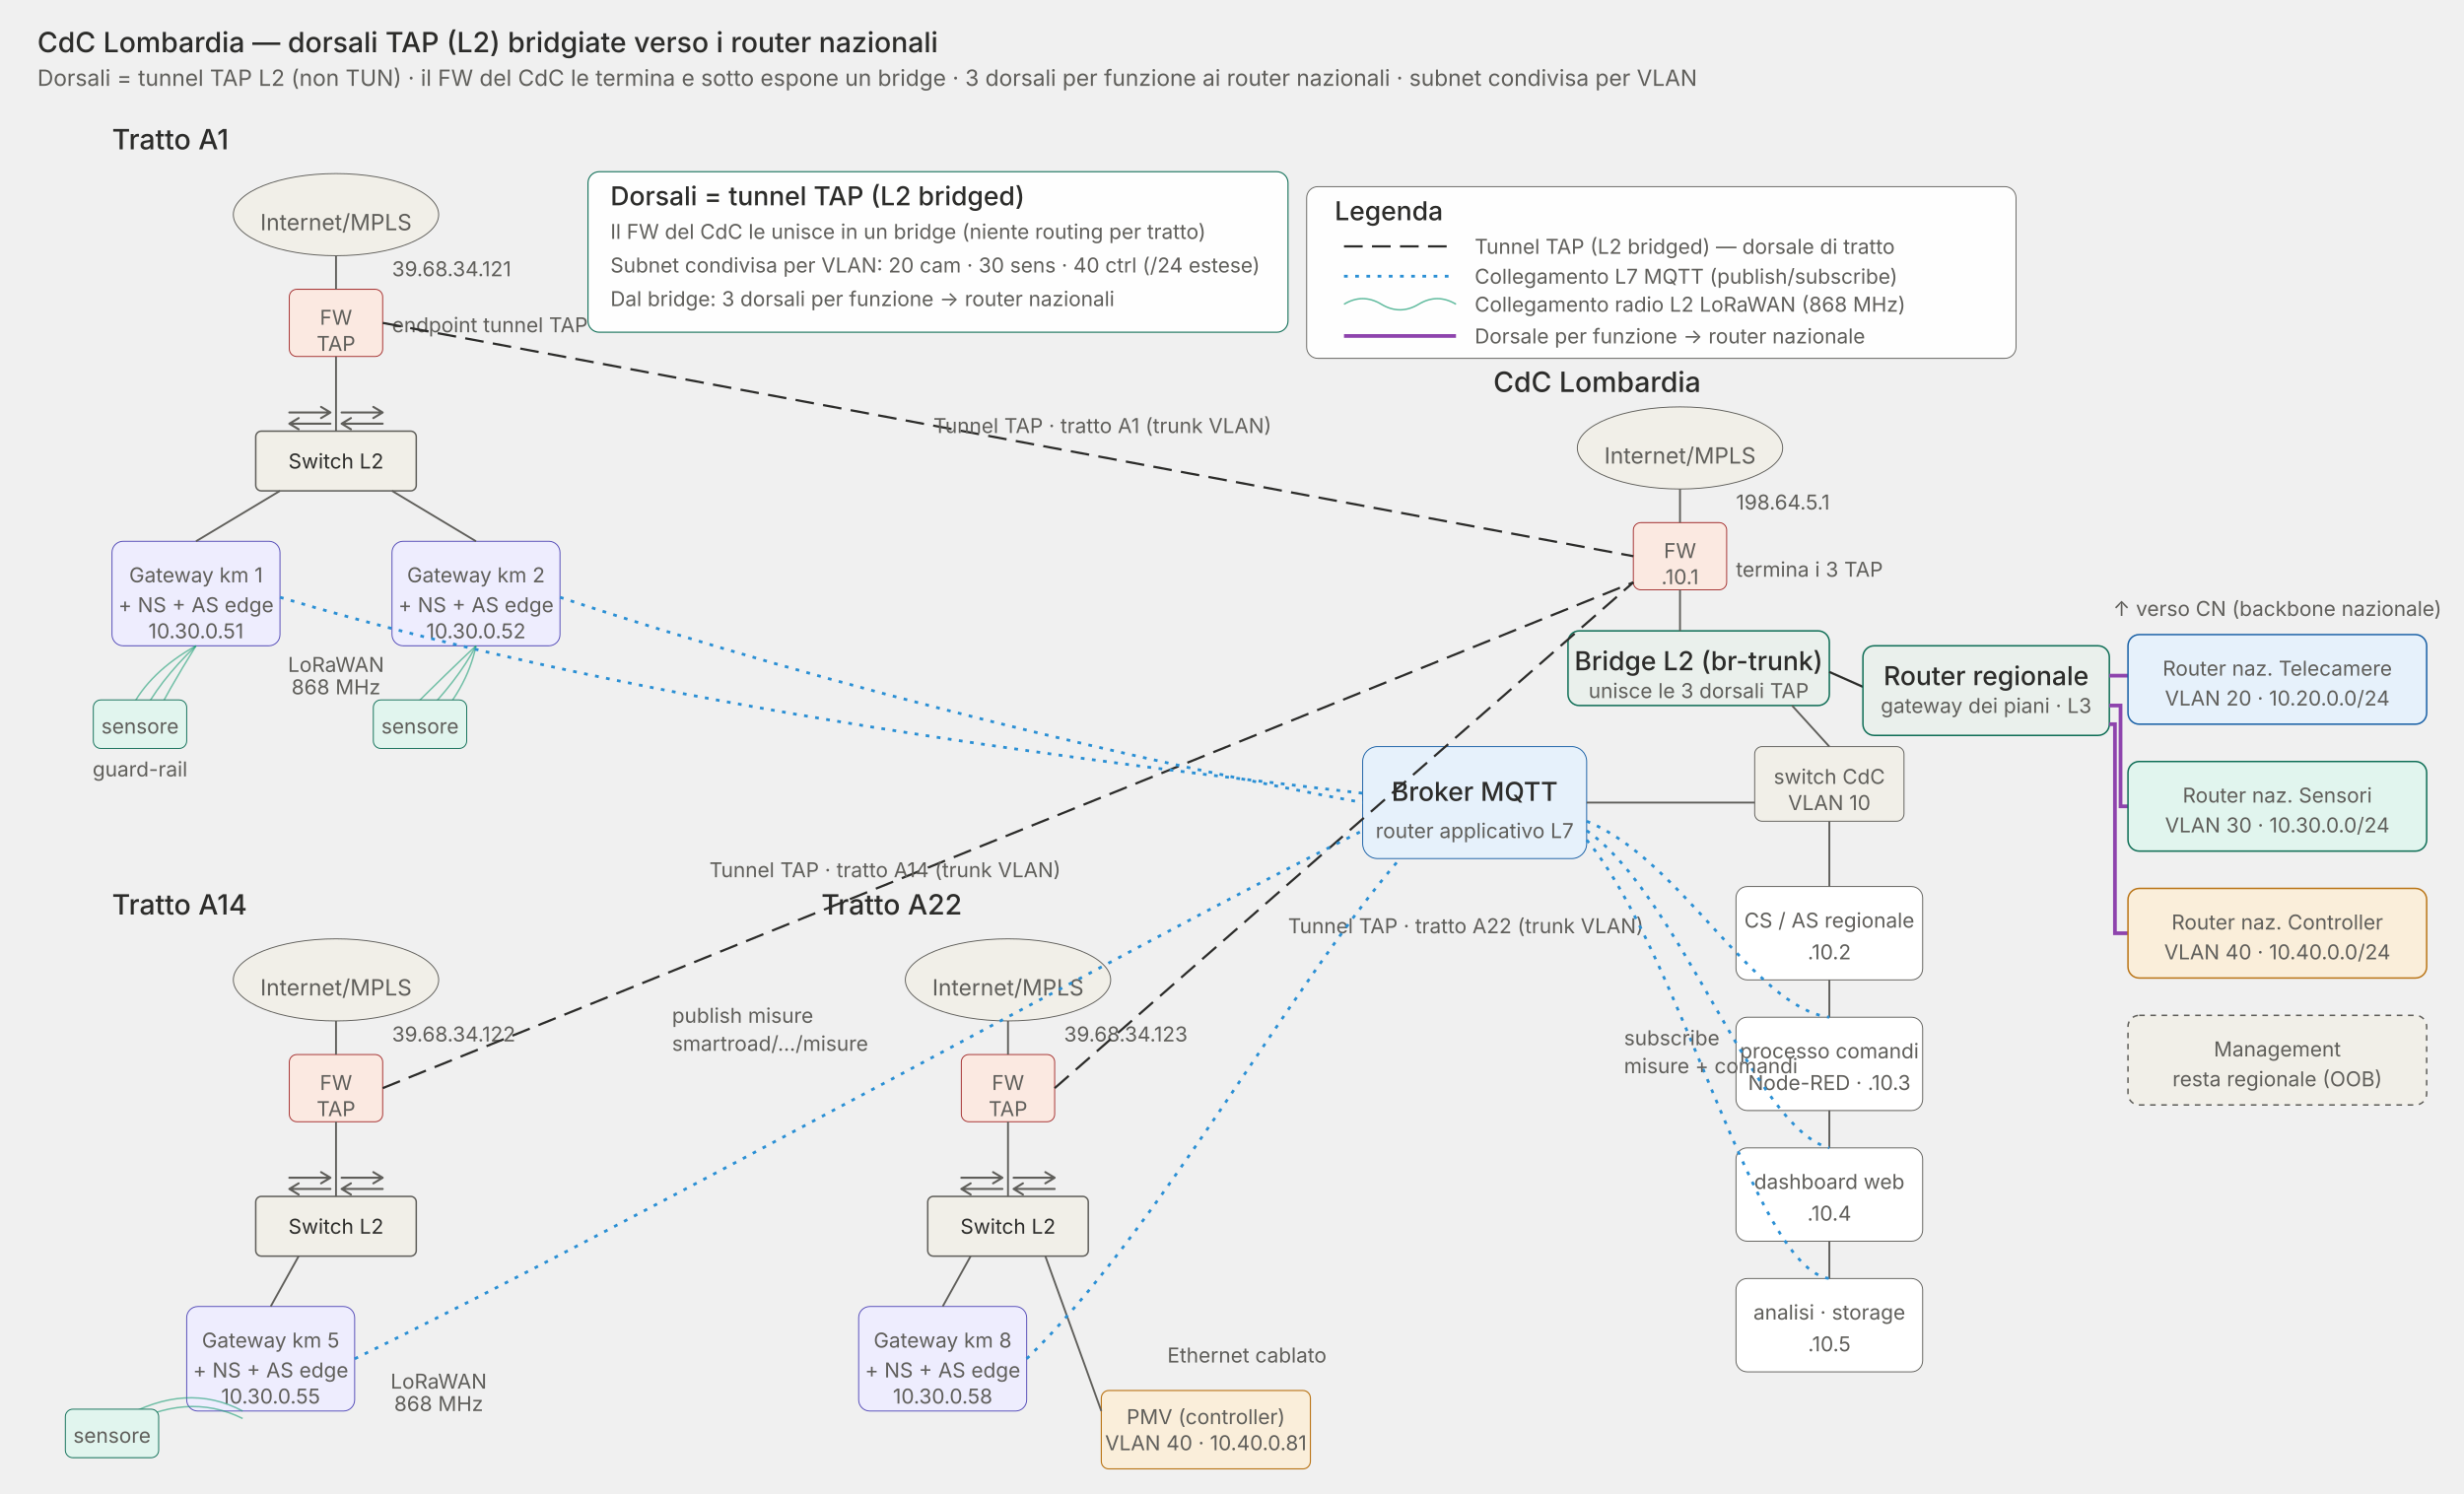
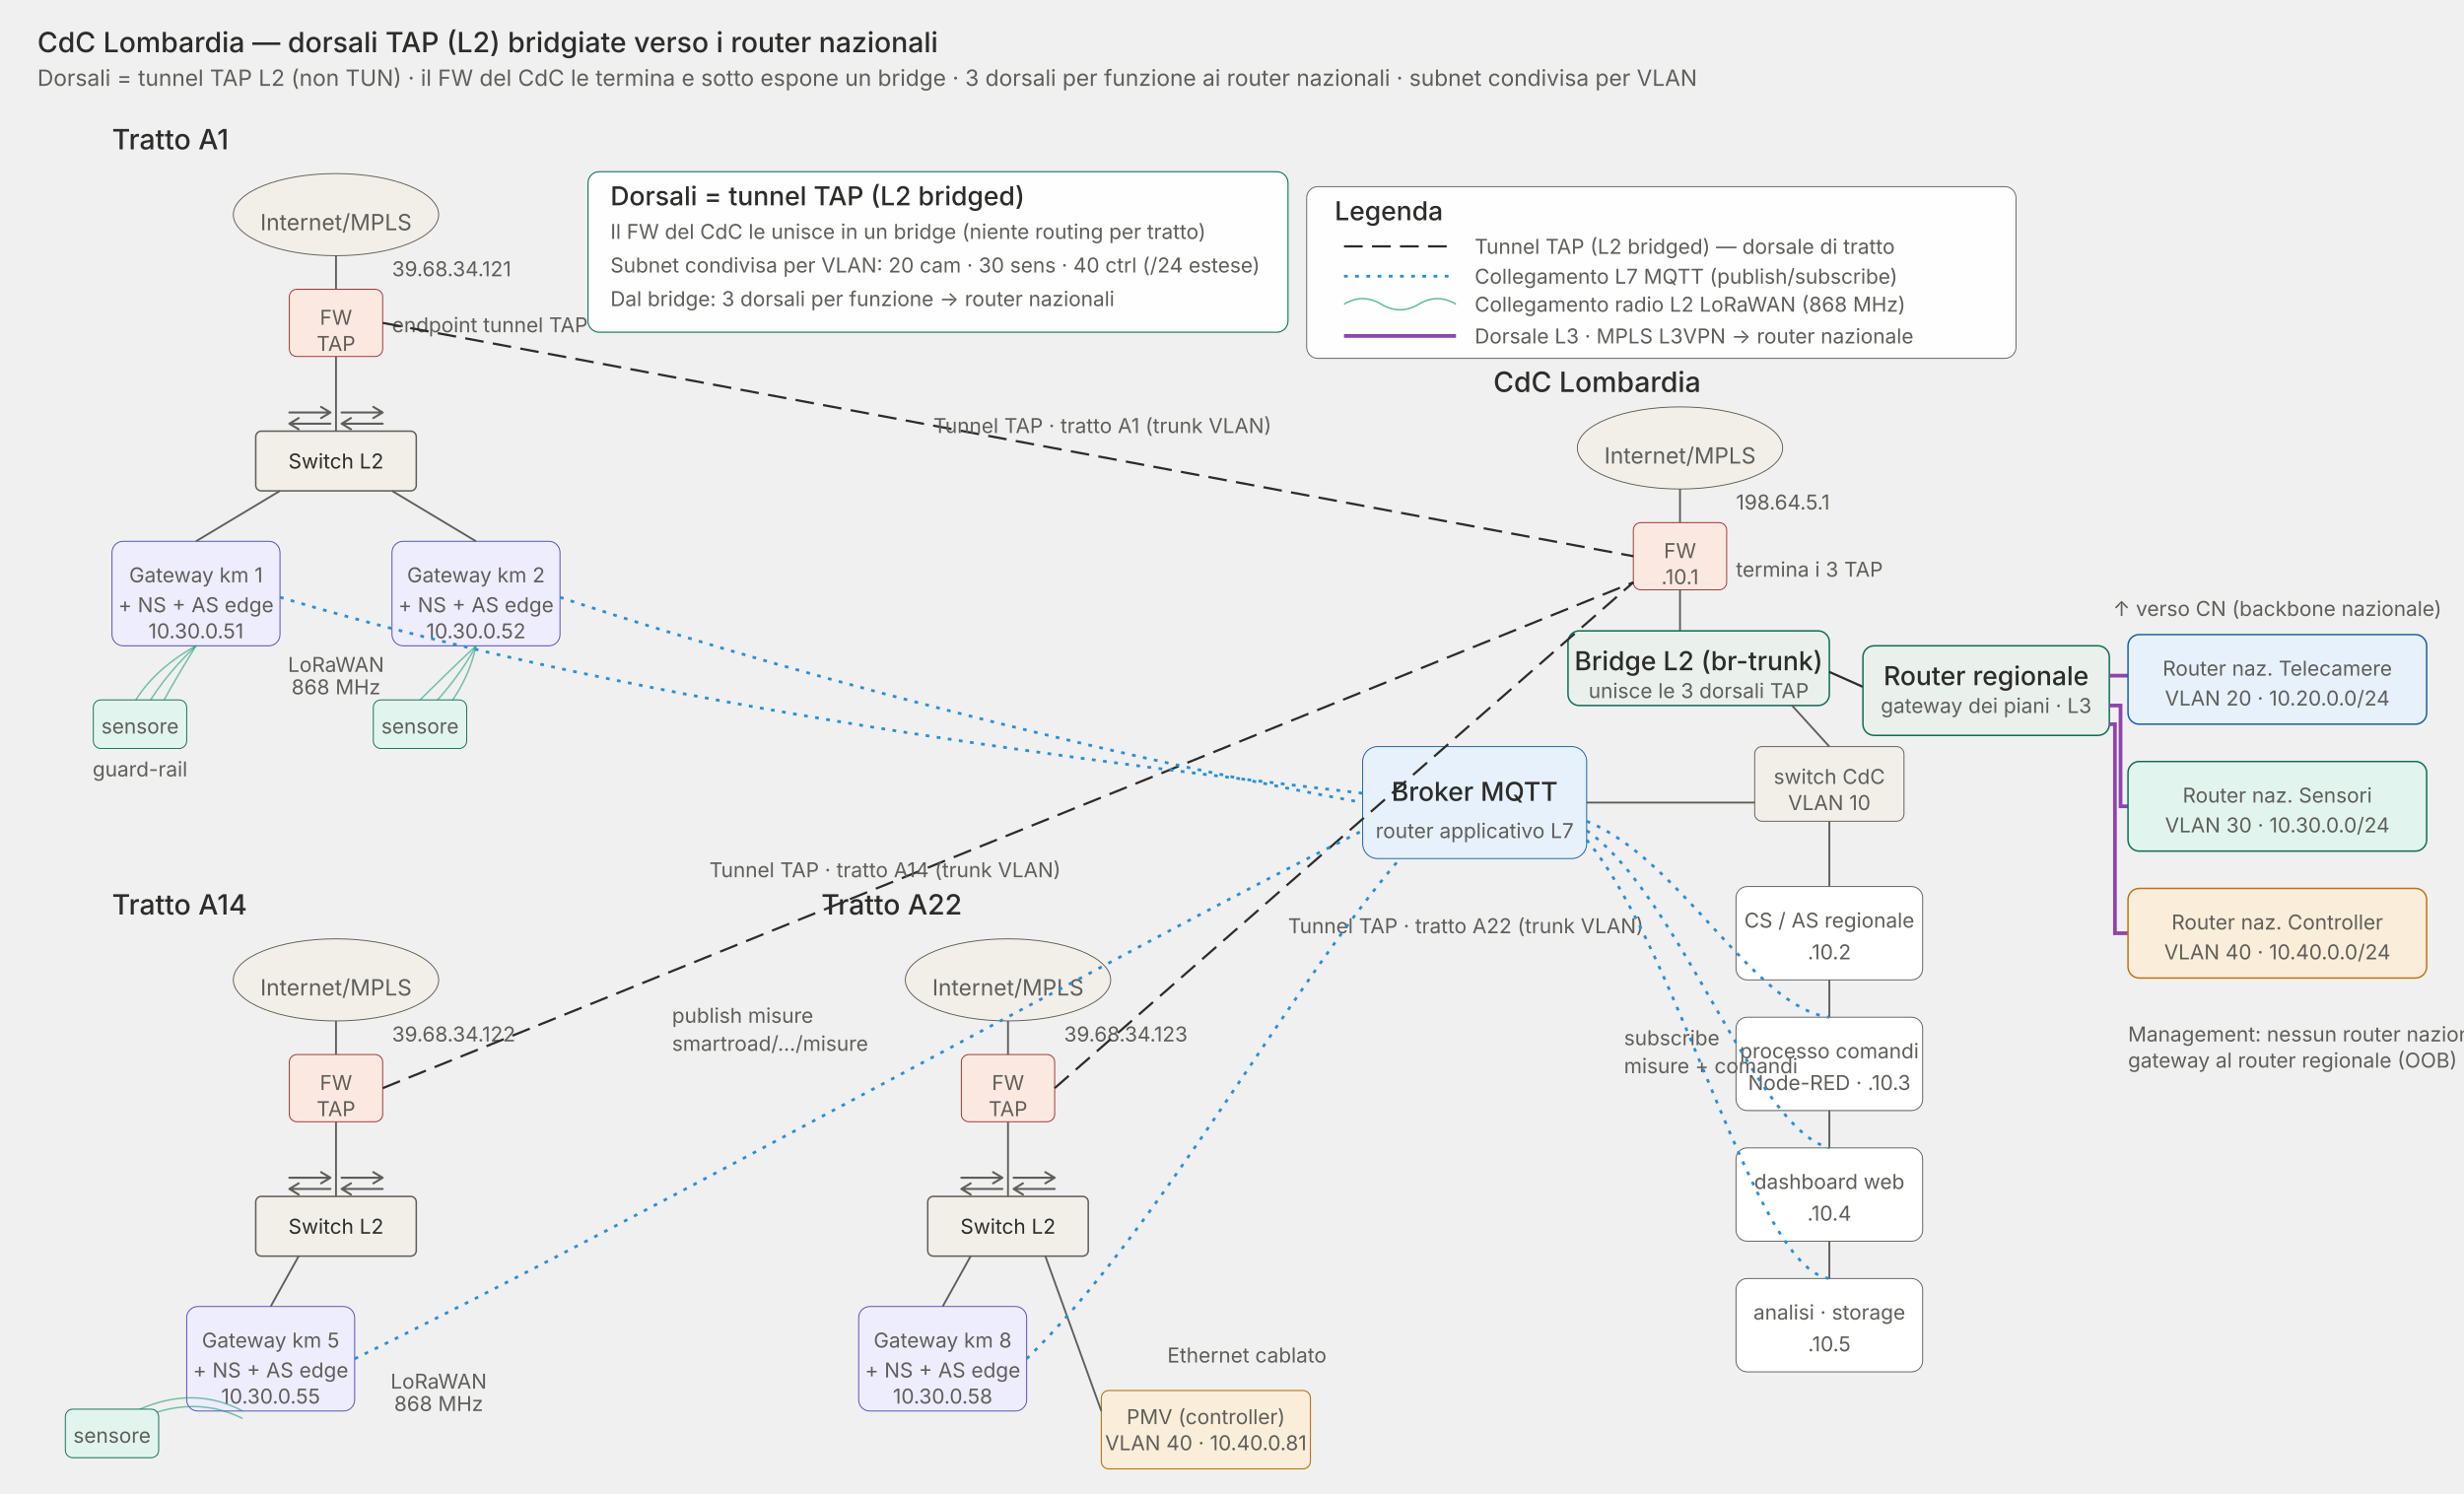
<svg xmlns="http://www.w3.org/2000/svg" width="100%" viewBox="0 0 1320 800" role="img" font-family="system-ui, -apple-system, 'Segoe UI', sans-serif">
  <defs>
    <style>
.t  { font-size: 14px; fill: #2C2C2A; }
.ts { font-size: 12px; fill: #5F5E5A; }
.th { font-size: 14px; font-weight: 500; fill: #2C2C2A; }
.tt { font-size: 11px; fill: #5F5E5A; }
.area-title { font-size: 15px; font-weight: 500; fill: #2C2C2A; }
</style>
  </defs>
  <text class="area-title" x="20" y="28">CdC Lombardia — dorsali TAP (L2) bridgiate verso i router nazionali</text>
  <text class="ts" x="20" y="46">Dorsali = tunnel TAP L2 (non TUN) · il FW del CdC le termina e sotto espone un bridge · 3 dorsali per funzione ai router nazionali · subnet condivisa per VLAN</text>
  <rect x="315" y="92" width="375" height="86" rx="6" fill="#FFFFFF" stroke="#0F6E56" stroke-width="0.6" opacity="0.96" />
  <text class="th" x="327" y="110" fill="#0C5A45">Dorsali = tunnel TAP (L2 bridged)</text>
  <text class="tt" x="327" y="128">Il FW del CdC le unisce in un bridge (niente routing per tratto)</text>
  <text class="tt" x="327" y="146">Subnet condivisa per VLAN: 20 cam · 30 sens · 40 ctrl (/24 estese)</text>
  <text class="tt" x="327" y="164">Dal bridge: 3 dorsali per funzione → router nazionali</text>
  <text class="area-title" x="60" y="80">Tratto A1</text>
  <ellipse cx="180" cy="115" rx="55" ry="22" fill="#F1EFE8" stroke="#5F5E5A" stroke-width="0.5" />
  <text class="ts" x="180" y="119" text-anchor="middle" dominant-baseline="central">Internet/MPLS</text>
  <rect x="155" y="155" width="50" height="36" rx="4" fill="#FBE9E1" stroke="#A32D2D" stroke-width="0.5" />
  <text class="tt" x="180" y="170" text-anchor="middle" dominant-baseline="central" fill="#A32D2D">FW</text>
  <text class="tt" x="180" y="184" text-anchor="middle" dominant-baseline="central" fill="#A32D2D">TAP</text>
  <line x1="180" y1="137" x2="180" y2="155" stroke="#5F5E5A" stroke-width="1" />
  <text class="tt" x="210" y="148">39.68.34.121</text>
  <text class="tt" x="210" y="178">endpoint tunnel TAP</text>
  <g transform="translate(137,217)">
    <rect x="0" y="14" width="86" height="32" rx="3" fill="#F1EFE8" stroke="#5F5E5A" stroke-width="0.8" />
    <path d="M18 4 H40 M35 1 L40 4 L35 7" stroke="#5F5E5A" stroke-width="1.1" fill="none" stroke-linecap="round" stroke-linejoin="round" />
    <path d="M40 10 H18 M23 7 L18 10 L23 13" stroke="#5F5E5A" stroke-width="1.1" fill="none" stroke-linecap="round" stroke-linejoin="round" />
    <path d="M46 4 H68 M63 1 L68 4 L63 7" stroke="#5F5E5A" stroke-width="1.1" fill="none" stroke-linecap="round" stroke-linejoin="round" />
    <path d="M68 10 H46 M51 7 L46 10 L51 13" stroke="#5F5E5A" stroke-width="1.1" fill="none" stroke-linecap="round" stroke-linejoin="round" />
    <text x="43" y="34" text-anchor="middle" font-size="11" fill="#2C2C2A">Switch L2</text>
  </g>
  <line x1="180" y1="191" x2="180" y2="231" stroke="#5F5E5A" stroke-width="1" />
  <rect x="60" y="290" width="90" height="56" rx="6" fill="#EEEDFE" stroke="#534AB7" stroke-width="0.5" />
  <text class="tt" x="105" y="308" text-anchor="middle" dominant-baseline="central" fill="#3C3489">Gateway km 1</text>
  <text class="tt" x="105" y="324" text-anchor="middle" dominant-baseline="central" fill="#534AB7">+ NS + AS edge</text>
  <text class="tt" x="105" y="338" text-anchor="middle" dominant-baseline="central" fill="#534AB7">10.30.0.51</text>
  <rect x="210" y="290" width="90" height="56" rx="6" fill="#EEEDFE" stroke="#534AB7" stroke-width="0.5" />
  <text class="tt" x="255" y="308" text-anchor="middle" dominant-baseline="central" fill="#3C3489">Gateway km 2</text>
  <text class="tt" x="255" y="324" text-anchor="middle" dominant-baseline="central" fill="#534AB7">+ NS + AS edge</text>
  <text class="tt" x="255" y="338" text-anchor="middle" dominant-baseline="central" fill="#534AB7">10.30.0.52</text>
  <line x1="105" y1="290" x2="150" y2="263" stroke="#5F5E5A" stroke-width="1" />
  <line x1="255" y1="290" x2="210" y2="263" stroke="#5F5E5A" stroke-width="1" />
  <path d="M 70 380 Q 80 360 105 346" stroke="#1D9E75" stroke-width="0.8" fill="none" opacity="0.6" />
  <path d="M 75 385 Q 85 365 105 346" stroke="#1D9E75" stroke-width="0.8" fill="none" opacity="0.6" />
  <path d="M 80 390 Q 90 370 105 346" stroke="#1D9E75" stroke-width="0.8" fill="none" opacity="0.6" />
  <rect x="50" y="375" width="50" height="26" rx="4" fill="#E1F5EE" stroke="#0F6E56" stroke-width="0.5" />
  <text class="tt" x="75" y="389" text-anchor="middle" dominant-baseline="central" fill="#0F6E56">sensore</text>
  <text class="tt" x="75" y="416" text-anchor="middle" fill="#5F5E5A">guard-rail</text>
  <path d="M 220 380 Q 240 360 255 346" stroke="#1D9E75" stroke-width="0.8" fill="none" opacity="0.6" />
  <path d="M 225 385 Q 245 365 255 346" stroke="#1D9E75" stroke-width="0.8" fill="none" opacity="0.6" />
  <path d="M 230 390 Q 250 370 255 346" stroke="#1D9E75" stroke-width="0.8" fill="none" opacity="0.6" />
  <rect x="200" y="375" width="50" height="26" rx="4" fill="#E1F5EE" stroke="#0F6E56" stroke-width="0.5" />
  <text class="tt" x="225" y="389" text-anchor="middle" dominant-baseline="central" fill="#0F6E56">sensore</text>
  <text class="tt" x="180" y="360" text-anchor="middle" fill="#0F6E56">LoRaWAN</text>
  <text class="tt" x="180" y="372" text-anchor="middle" fill="#0F6E56">868 MHz</text>
  <text class="area-title" x="60" y="490">Tratto A14</text>
  <ellipse cx="180" cy="525" rx="55" ry="22" fill="#F1EFE8" stroke="#5F5E5A" stroke-width="0.5" />
  <text class="ts" x="180" y="529" text-anchor="middle" dominant-baseline="central">Internet/MPLS</text>
  <rect x="155" y="565" width="50" height="36" rx="4" fill="#FBE9E1" stroke="#A32D2D" stroke-width="0.5" />
  <text class="tt" x="180" y="580" text-anchor="middle" dominant-baseline="central" fill="#A32D2D">FW</text>
  <text class="tt" x="180" y="594" text-anchor="middle" dominant-baseline="central" fill="#A32D2D">TAP</text>
  <line x1="180" y1="547" x2="180" y2="565" stroke="#5F5E5A" stroke-width="1" />
  <text class="tt" x="210" y="558">39.68.34.122</text>
  <g transform="translate(137,627)">
    <rect x="0" y="14" width="86" height="32" rx="3" fill="#F1EFE8" stroke="#5F5E5A" stroke-width="0.8" />
    <path d="M18 4 H40 M35 1 L40 4 L35 7" stroke="#5F5E5A" stroke-width="1.1" fill="none" stroke-linecap="round" stroke-linejoin="round" />
    <path d="M40 10 H18 M23 7 L18 10 L23 13" stroke="#5F5E5A" stroke-width="1.1" fill="none" stroke-linecap="round" stroke-linejoin="round" />
    <path d="M46 4 H68 M63 1 L68 4 L63 7" stroke="#5F5E5A" stroke-width="1.1" fill="none" stroke-linecap="round" stroke-linejoin="round" />
    <path d="M68 10 H46 M51 7 L46 10 L51 13" stroke="#5F5E5A" stroke-width="1.1" fill="none" stroke-linecap="round" stroke-linejoin="round" />
    <text x="43" y="34" text-anchor="middle" font-size="11" fill="#2C2C2A">Switch L2</text>
  </g>
  <line x1="180" y1="601" x2="180" y2="641" stroke="#5F5E5A" stroke-width="1" />
  <rect x="100" y="700" width="90" height="56" rx="6" fill="#EEEDFE" stroke="#534AB7" stroke-width="0.5" />
  <text class="tt" x="145" y="718" text-anchor="middle" dominant-baseline="central" fill="#3C3489">Gateway km 5</text>
  <text class="tt" x="145" y="734" text-anchor="middle" dominant-baseline="central" fill="#534AB7">+ NS + AS edge</text>
  <text class="tt" x="145" y="748" text-anchor="middle" dominant-baseline="central" fill="#534AB7">10.30.0.55</text>
  <line x1="145" y1="700" x2="160" y2="673" stroke="#5F5E5A" stroke-width="1" />
  <path d="M 65 760 Q 100 740 130 756" stroke="#1D9E75" stroke-width="0.8" fill="none" opacity="0.6" />
  <path d="M 65 765 Q 100 745 130 760" stroke="#1D9E75" stroke-width="0.8" fill="none" opacity="0.6" />
  <rect x="35" y="755" width="50" height="26" rx="4" fill="#E1F5EE" stroke="#0F6E56" stroke-width="0.5" />
  <text class="tt" x="60" y="769" text-anchor="middle" dominant-baseline="central" fill="#0F6E56">sensore</text>
  <text class="tt" x="235" y="744" text-anchor="middle" fill="#0F6E56">LoRaWAN</text>
  <text class="tt" x="235" y="756" text-anchor="middle" fill="#0F6E56">868 MHz</text>
  <text class="area-title" x="440" y="490">Tratto A22</text>
  <ellipse cx="540" cy="525" rx="55" ry="22" fill="#F1EFE8" stroke="#5F5E5A" stroke-width="0.5" />
  <text class="ts" x="540" y="529" text-anchor="middle" dominant-baseline="central">Internet/MPLS</text>
  <rect x="515" y="565" width="50" height="36" rx="4" fill="#FBE9E1" stroke="#A32D2D" stroke-width="0.5" />
  <text class="tt" x="540" y="580" text-anchor="middle" dominant-baseline="central" fill="#A32D2D">FW</text>
  <text class="tt" x="540" y="594" text-anchor="middle" dominant-baseline="central" fill="#A32D2D">TAP</text>
  <line x1="540" y1="547" x2="540" y2="565" stroke="#5F5E5A" stroke-width="1" />
  <text class="tt" x="570" y="558">39.68.34.123</text>
  <g transform="translate(497,627)">
    <rect x="0" y="14" width="86" height="32" rx="3" fill="#F1EFE8" stroke="#5F5E5A" stroke-width="0.8" />
    <path d="M18 4 H40 M35 1 L40 4 L35 7" stroke="#5F5E5A" stroke-width="1.1" fill="none" stroke-linecap="round" stroke-linejoin="round" />
    <path d="M40 10 H18 M23 7 L18 10 L23 13" stroke="#5F5E5A" stroke-width="1.1" fill="none" stroke-linecap="round" stroke-linejoin="round" />
    <path d="M46 4 H68 M63 1 L68 4 L63 7" stroke="#5F5E5A" stroke-width="1.1" fill="none" stroke-linecap="round" stroke-linejoin="round" />
    <path d="M68 10 H46 M51 7 L46 10 L51 13" stroke="#5F5E5A" stroke-width="1.1" fill="none" stroke-linecap="round" stroke-linejoin="round" />
    <text x="43" y="34" text-anchor="middle" font-size="11" fill="#2C2C2A">Switch L2</text>
  </g>
  <line x1="540" y1="601" x2="540" y2="641" stroke="#5F5E5A" stroke-width="1" />
  <rect x="460" y="700" width="90" height="56" rx="6" fill="#EEEDFE" stroke="#534AB7" stroke-width="0.5" />
  <text class="tt" x="505" y="718" text-anchor="middle" dominant-baseline="central" fill="#3C3489">Gateway km 8</text>
  <text class="tt" x="505" y="734" text-anchor="middle" dominant-baseline="central" fill="#534AB7">+ NS + AS edge</text>
  <text class="tt" x="505" y="748" text-anchor="middle" dominant-baseline="central" fill="#534AB7">10.30.0.58</text>
  <line x1="505" y1="700" x2="520" y2="673" stroke="#5F5E5A" stroke-width="1" />
  <rect x="590" y="745" width="112" height="42" rx="4" fill="#FAEEDA" stroke="#BA7517" stroke-width="0.6" />
  <text class="tt" x="646" y="759" text-anchor="middle" dominant-baseline="central" fill="#854F0B">PMV (controller)</text>
  <text class="tt" x="646" y="773" text-anchor="middle" dominant-baseline="central" fill="#BA7517">VLAN 40 · 10.40.0.81</text>
  <line x1="590" y1="756" x2="560" y2="673" stroke="#5F5E5A" stroke-width="1" />
  <text class="tt" x="668" y="730" text-anchor="middle" fill="#5F5E5A">Ethernet cablato</text>
  <text class="area-title" x="800" y="210">CdC Lombardia</text>
  <ellipse cx="900" cy="240" rx="55" ry="22" fill="#F1EFE8" stroke="#5F5E5A" stroke-width="0.5" />
  <text class="ts" x="900" y="244" text-anchor="middle" dominant-baseline="central">Internet/MPLS</text>
  <rect x="875" y="280" width="50" height="36" rx="4" fill="#FBE9E1" stroke="#A32D2D" stroke-width="0.5" />
  <text class="tt" x="900" y="295" text-anchor="middle" dominant-baseline="central" fill="#A32D2D">FW</text>
  <text class="tt" x="900" y="309" text-anchor="middle" dominant-baseline="central" fill="#A32D2D">.10.1</text>
  <line x1="900" y1="262" x2="900" y2="280" stroke="#5F5E5A" stroke-width="1" />
  <text class="tt" x="930" y="273">198.64.5.1</text>
  <text class="tt" x="930" y="309">termina i 3 TAP</text>
  <rect x="840" y="338" width="140" height="40" rx="6" fill="#EAF0EC" stroke="#0F6E56" stroke-width="0.8" />
  <text class="th" x="910" y="354" text-anchor="middle" dominant-baseline="central" fill="#0C5A45">Bridge L2 (br-trunk)</text>
  <text class="tt" x="910" y="370" text-anchor="middle" dominant-baseline="central" fill="#0F6E56">unisce le 3 dorsali TAP</text>
  <line x1="900" y1="316" x2="900" y2="338" stroke="#5F5E5A" stroke-width="1" />
  <rect x="730" y="400" width="120" height="60" rx="8" fill="#E6F1FB" stroke="#185FA5" stroke-width="0.5" />
  <text class="th" x="790" y="424" text-anchor="middle" dominant-baseline="central" fill="#0C447C">Broker MQTT</text>
  <text class="tt" x="790" y="445" text-anchor="middle" dominant-baseline="central" fill="#185FA5">router applicativo L7</text>
  <rect x="940" y="400" width="80" height="40" rx="4" fill="#F1EFE8" stroke="#5F5E5A" stroke-width="0.5" />
  <text class="tt" x="980" y="416" text-anchor="middle" dominant-baseline="central">switch CdC</text>
  <text class="tt" x="980" y="430" text-anchor="middle" dominant-baseline="central" fill="#5F5E5A">VLAN 10</text>
  <line x1="960" y1="378" x2="980" y2="400" stroke="#5F5E5A" stroke-width="1" />
  <rect x="930" y="475" width="100" height="50" rx="6" fill="#FFFFFF" stroke="#5F5E5A" stroke-width="0.5" />
  <text class="tt" x="980" y="493" text-anchor="middle" dominant-baseline="central">CS / AS regionale</text>
  <text class="tt" x="980" y="510" text-anchor="middle" dominant-baseline="central" fill="#5F5E5A">.10.2</text>
  <line x1="980" y1="440" x2="980" y2="475" stroke="#5F5E5A" stroke-width="1" />
  <rect x="930" y="545" width="100" height="50" rx="6" fill="#FFFFFF" stroke="#5F5E5A" stroke-width="0.5" />
  <text class="tt" x="980" y="563" text-anchor="middle" dominant-baseline="central">processo comandi</text>
  <text class="tt" x="980" y="580" text-anchor="middle" dominant-baseline="central" fill="#5F5E5A">Node-RED · .10.3</text>
  <line x1="980" y1="525" x2="980" y2="545" stroke="#5F5E5A" stroke-width="1" />
  <rect x="930" y="615" width="100" height="50" rx="6" fill="#FFFFFF" stroke="#5F5E5A" stroke-width="0.5" />
  <text class="tt" x="980" y="633" text-anchor="middle" dominant-baseline="central">dashboard web</text>
  <text class="tt" x="980" y="650" text-anchor="middle" dominant-baseline="central" fill="#5F5E5A">.10.4</text>
  <line x1="980" y1="595" x2="980" y2="615" stroke="#5F5E5A" stroke-width="1" />
  <rect x="930" y="685" width="100" height="50" rx="6" fill="#FFFFFF" stroke="#5F5E5A" stroke-width="0.5" />
  <text class="tt" x="980" y="703" text-anchor="middle" dominant-baseline="central">analisi · storage</text>
  <text class="tt" x="980" y="720" text-anchor="middle" dominant-baseline="central" fill="#5F5E5A">.10.5</text>
  <line x1="980" y1="665" x2="980" y2="685" stroke="#5F5E5A" stroke-width="1" />
  <line x1="850" y1="430" x2="940" y2="430" stroke="#5F5E5A" stroke-width="1" />
  <line x1="205" y1="173" x2="875" y2="298" stroke="#2C2C2A" stroke-width="1.2" stroke-dasharray="10 5" />
  <text class="tt" x="500" y="232">Tunnel TAP · tratto A1 (trunk VLAN)</text>
  <line x1="205" y1="583" x2="875" y2="312" stroke="#2C2C2A" stroke-width="1.2" stroke-dasharray="10 5" />
  <text class="tt" x="380" y="470">Tunnel TAP · tratto A14 (trunk VLAN)</text>
  <line x1="565" y1="583" x2="875" y2="312" stroke="#2C2C2A" stroke-width="1.2" stroke-dasharray="10 5" />
  <text class="tt" x="690" y="500">Tunnel TAP · tratto A22 (trunk VLAN)</text>
  <line x1="980" y1="360" x2="998" y2="368" stroke="#2C2C2A" stroke-width="1.2" />
  <rect x="998" y="346" width="132" height="48" rx="6" fill="#EAF0EC" stroke="#0F6E56" stroke-width="0.8" />
  <text class="th" x="1064" y="362" text-anchor="middle" dominant-baseline="central" fill="#0C5A45">Router regionale</text>
  <text class="tt" x="1064" y="378" text-anchor="middle" dominant-baseline="central" fill="#0F6E56">gateway dei piani · L3</text>
  <path d="M 1130 362 L 1140 362" stroke="#8E44AD" stroke-width="2" fill="none" />
  <path d="M 1130 378 L 1136 378 L 1136 432 L 1140 432" stroke="#8E44AD" stroke-width="2" fill="none" />
  <path d="M 1130 388 L 1133 388 L 1133 500 L 1140 500" stroke="#8E44AD" stroke-width="2" fill="none" />
  <text class="tt" x="1220" y="330" text-anchor="middle" fill="#5F5E5A">↑ verso CN (backbone nazionale)</text>
  <rect x="1140" y="340" width="160" height="48" rx="6" fill="#E6F1FB" stroke="#185FA5" stroke-width="0.8" />
  <text class="tt" x="1220" y="358" text-anchor="middle" dominant-baseline="central" fill="#0C447C">Router naz. Telecamere</text>
  <text class="tt" x="1220" y="374" text-anchor="middle" dominant-baseline="central" fill="#185FA5">VLAN 20 · 10.20.0.0/24</text>
  <rect x="1140" y="408" width="160" height="48" rx="6" fill="#E1F5EE" stroke="#0F6E56" stroke-width="0.8" />
  <text class="tt" x="1220" y="426" text-anchor="middle" dominant-baseline="central" fill="#0C5A45">Router naz. Sensori</text>
  <text class="tt" x="1220" y="442" text-anchor="middle" dominant-baseline="central" fill="#0F6E56">VLAN 30 · 10.30.0.0/24</text>
  <rect x="1140" y="476" width="160" height="48" rx="6" fill="#FAEEDA" stroke="#BA7517" stroke-width="0.8" />
  <text class="tt" x="1220" y="494" text-anchor="middle" dominant-baseline="central" fill="#854F0B">Router naz. Controller</text>
  <text class="tt" x="1220" y="510" text-anchor="middle" dominant-baseline="central" fill="#BA7517">VLAN 40 · 10.40.0.0/24</text>
-   <rect x="1140" y="544" width="160" height="48" rx="6" fill="#F1EFE8" stroke="#5F5E5A" stroke-width="0.8" stroke-dasharray="3 3" />
-   <text class="tt" x="1220" y="562" text-anchor="middle" dominant-baseline="central" fill="#2C2C2A">Management</text>
-   <text class="tt" x="1220" y="578" text-anchor="middle" dominant-baseline="central" fill="#5F5E5A">resta regionale (OOB)</text>
+   <text class="tt" x="1140" y="558" fill="#5F5E5A">Management: nessun router nazionale —</text>
+   <text class="tt" x="1140" y="572" fill="#5F5E5A">gateway al router regionale (OOB)</text>
  <path d="M 150 320 C 350 380, 600 410, 730 425" stroke="#2A8FD4" stroke-width="1.5" fill="none" stroke-dasharray="2 4" />
  <path d="M 300 320 C 450 370, 620 410, 730 430" stroke="#2A8FD4" stroke-width="1.5" fill="none" stroke-dasharray="2 4" />
  <path d="M 190 728 C 350 650, 600 510, 730 445" stroke="#2A8FD4" stroke-width="1.5" fill="none" stroke-dasharray="2 4" />
  <path d="M 550 728 C 620 660, 690 530, 750 460" stroke="#2A8FD4" stroke-width="1.5" fill="none" stroke-dasharray="2 4" />
  <path d="M 850 440 C 900 460, 940 540, 980 545" stroke="#2A8FD4" stroke-width="1.5" fill="none" stroke-dasharray="2 4" />
  <path d="M 850 445 C 900 480, 940 605, 980 615" stroke="#2A8FD4" stroke-width="1.5" fill="none" stroke-dasharray="2 4" />
  <path d="M 850 450 C 900 510, 940 680, 980 685" stroke="#2A8FD4" stroke-width="1.5" fill="none" stroke-dasharray="2 4" />
  <text class="tt" x="360" y="548" fill="#2A8FD4">publish misure</text>
  <text class="tt" x="360" y="563" fill="#2A8FD4">smartroad/.../misure</text>
  <text class="tt" x="870" y="560" fill="#2A8FD4">subscribe</text>
  <text class="tt" x="870" y="575" fill="#2A8FD4">misure + comandi</text>
  <rect x="700" y="100" width="380" height="92" rx="6" fill="#FFFFFF" stroke="#5F5E5A" stroke-width="0.5" opacity="0.95" />
  <text class="th" x="715" y="118">Legenda</text>
  <line x1="720" y1="132" x2="780" y2="132" stroke="#2C2C2A" stroke-width="1.2" stroke-dasharray="10 5" />
  <text class="tt" x="790" y="136">Tunnel TAP (L2 bridged) — dorsale di tratto</text>
  <line x1="720" y1="148" x2="780" y2="148" stroke="#2A8FD4" stroke-width="1.5" stroke-dasharray="2 4" />
  <text class="tt" x="790" y="152">Collegamento L7 MQTT (publish/subscribe)</text>
  <path d="M 720 163 Q 730 157 740 163 Q 750 169 760 163 Q 770 157 780 163" stroke="#1D9E75" stroke-width="0.8" fill="none" opacity="0.7" />
  <text class="tt" x="790" y="167">Collegamento radio L2 LoRaWAN (868 MHz)</text>
  <line x1="720" y1="180" x2="780" y2="180" stroke="#8E44AD" stroke-width="2" />
-   <text class="tt" x="790" y="184">Dorsale per funzione → router nazionale</text>
+   <text class="tt" x="790" y="184">Dorsale L3 · MPLS L3VPN → router nazionale</text>
</svg>
